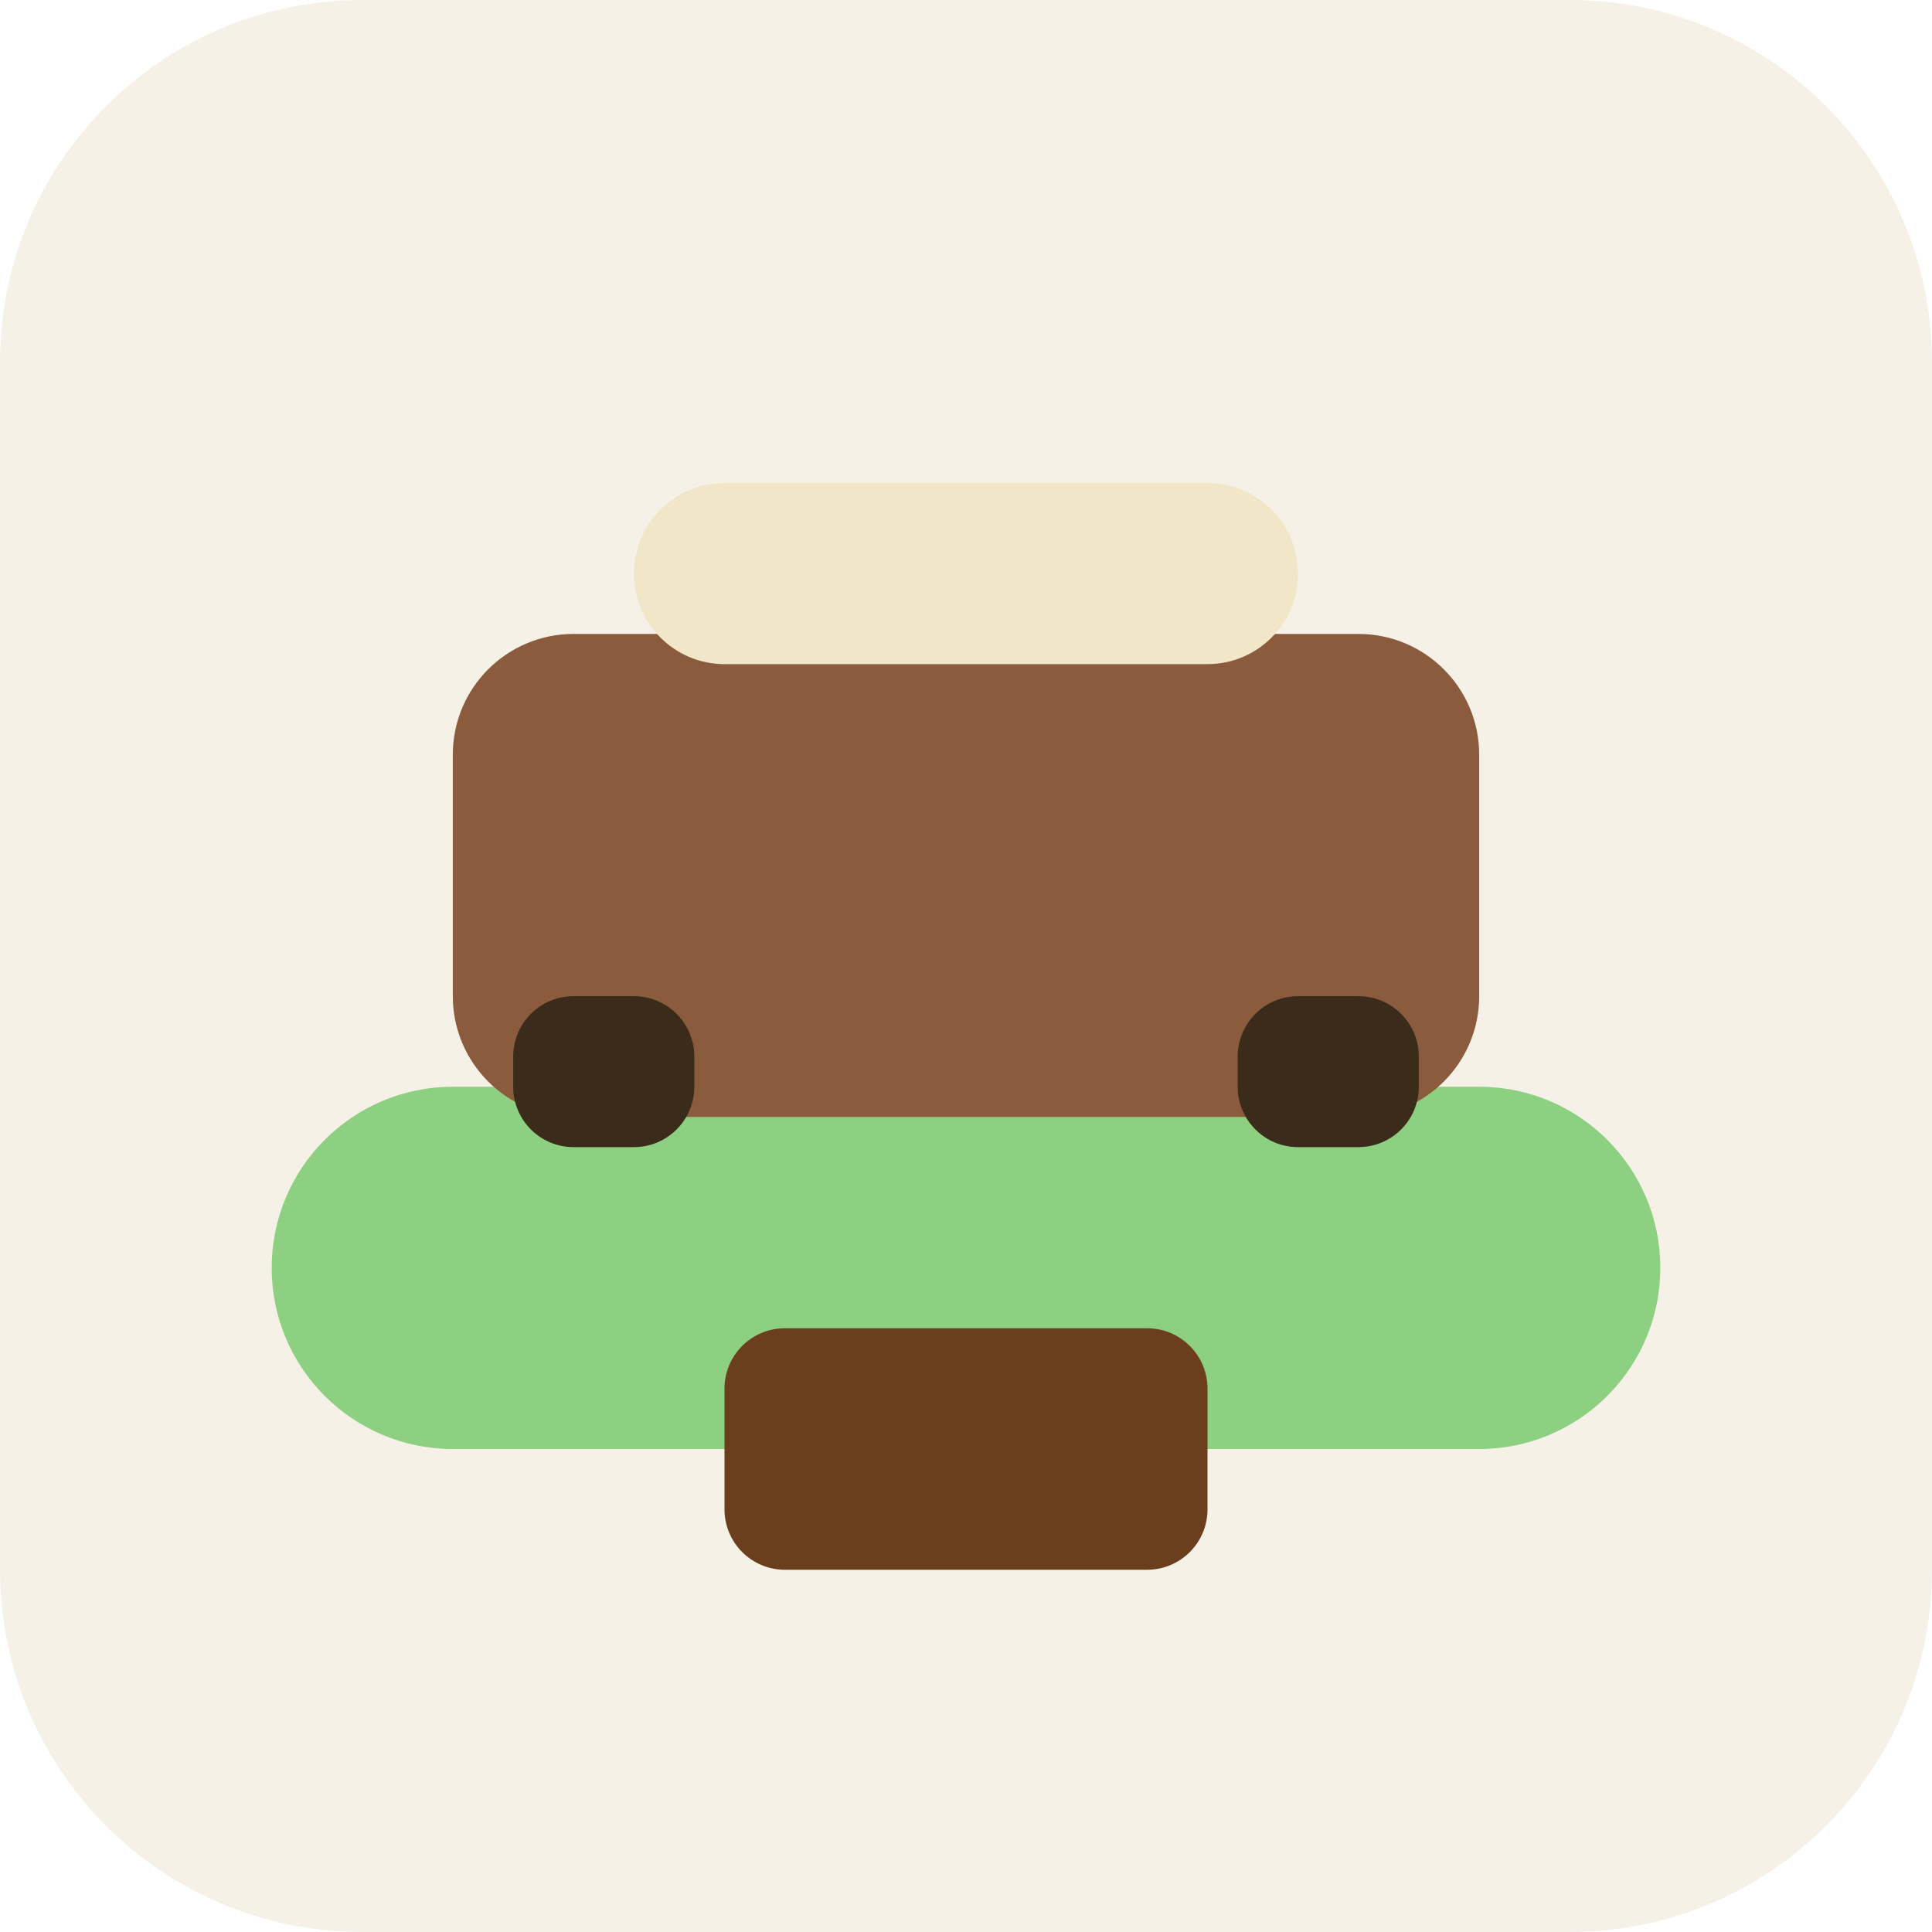
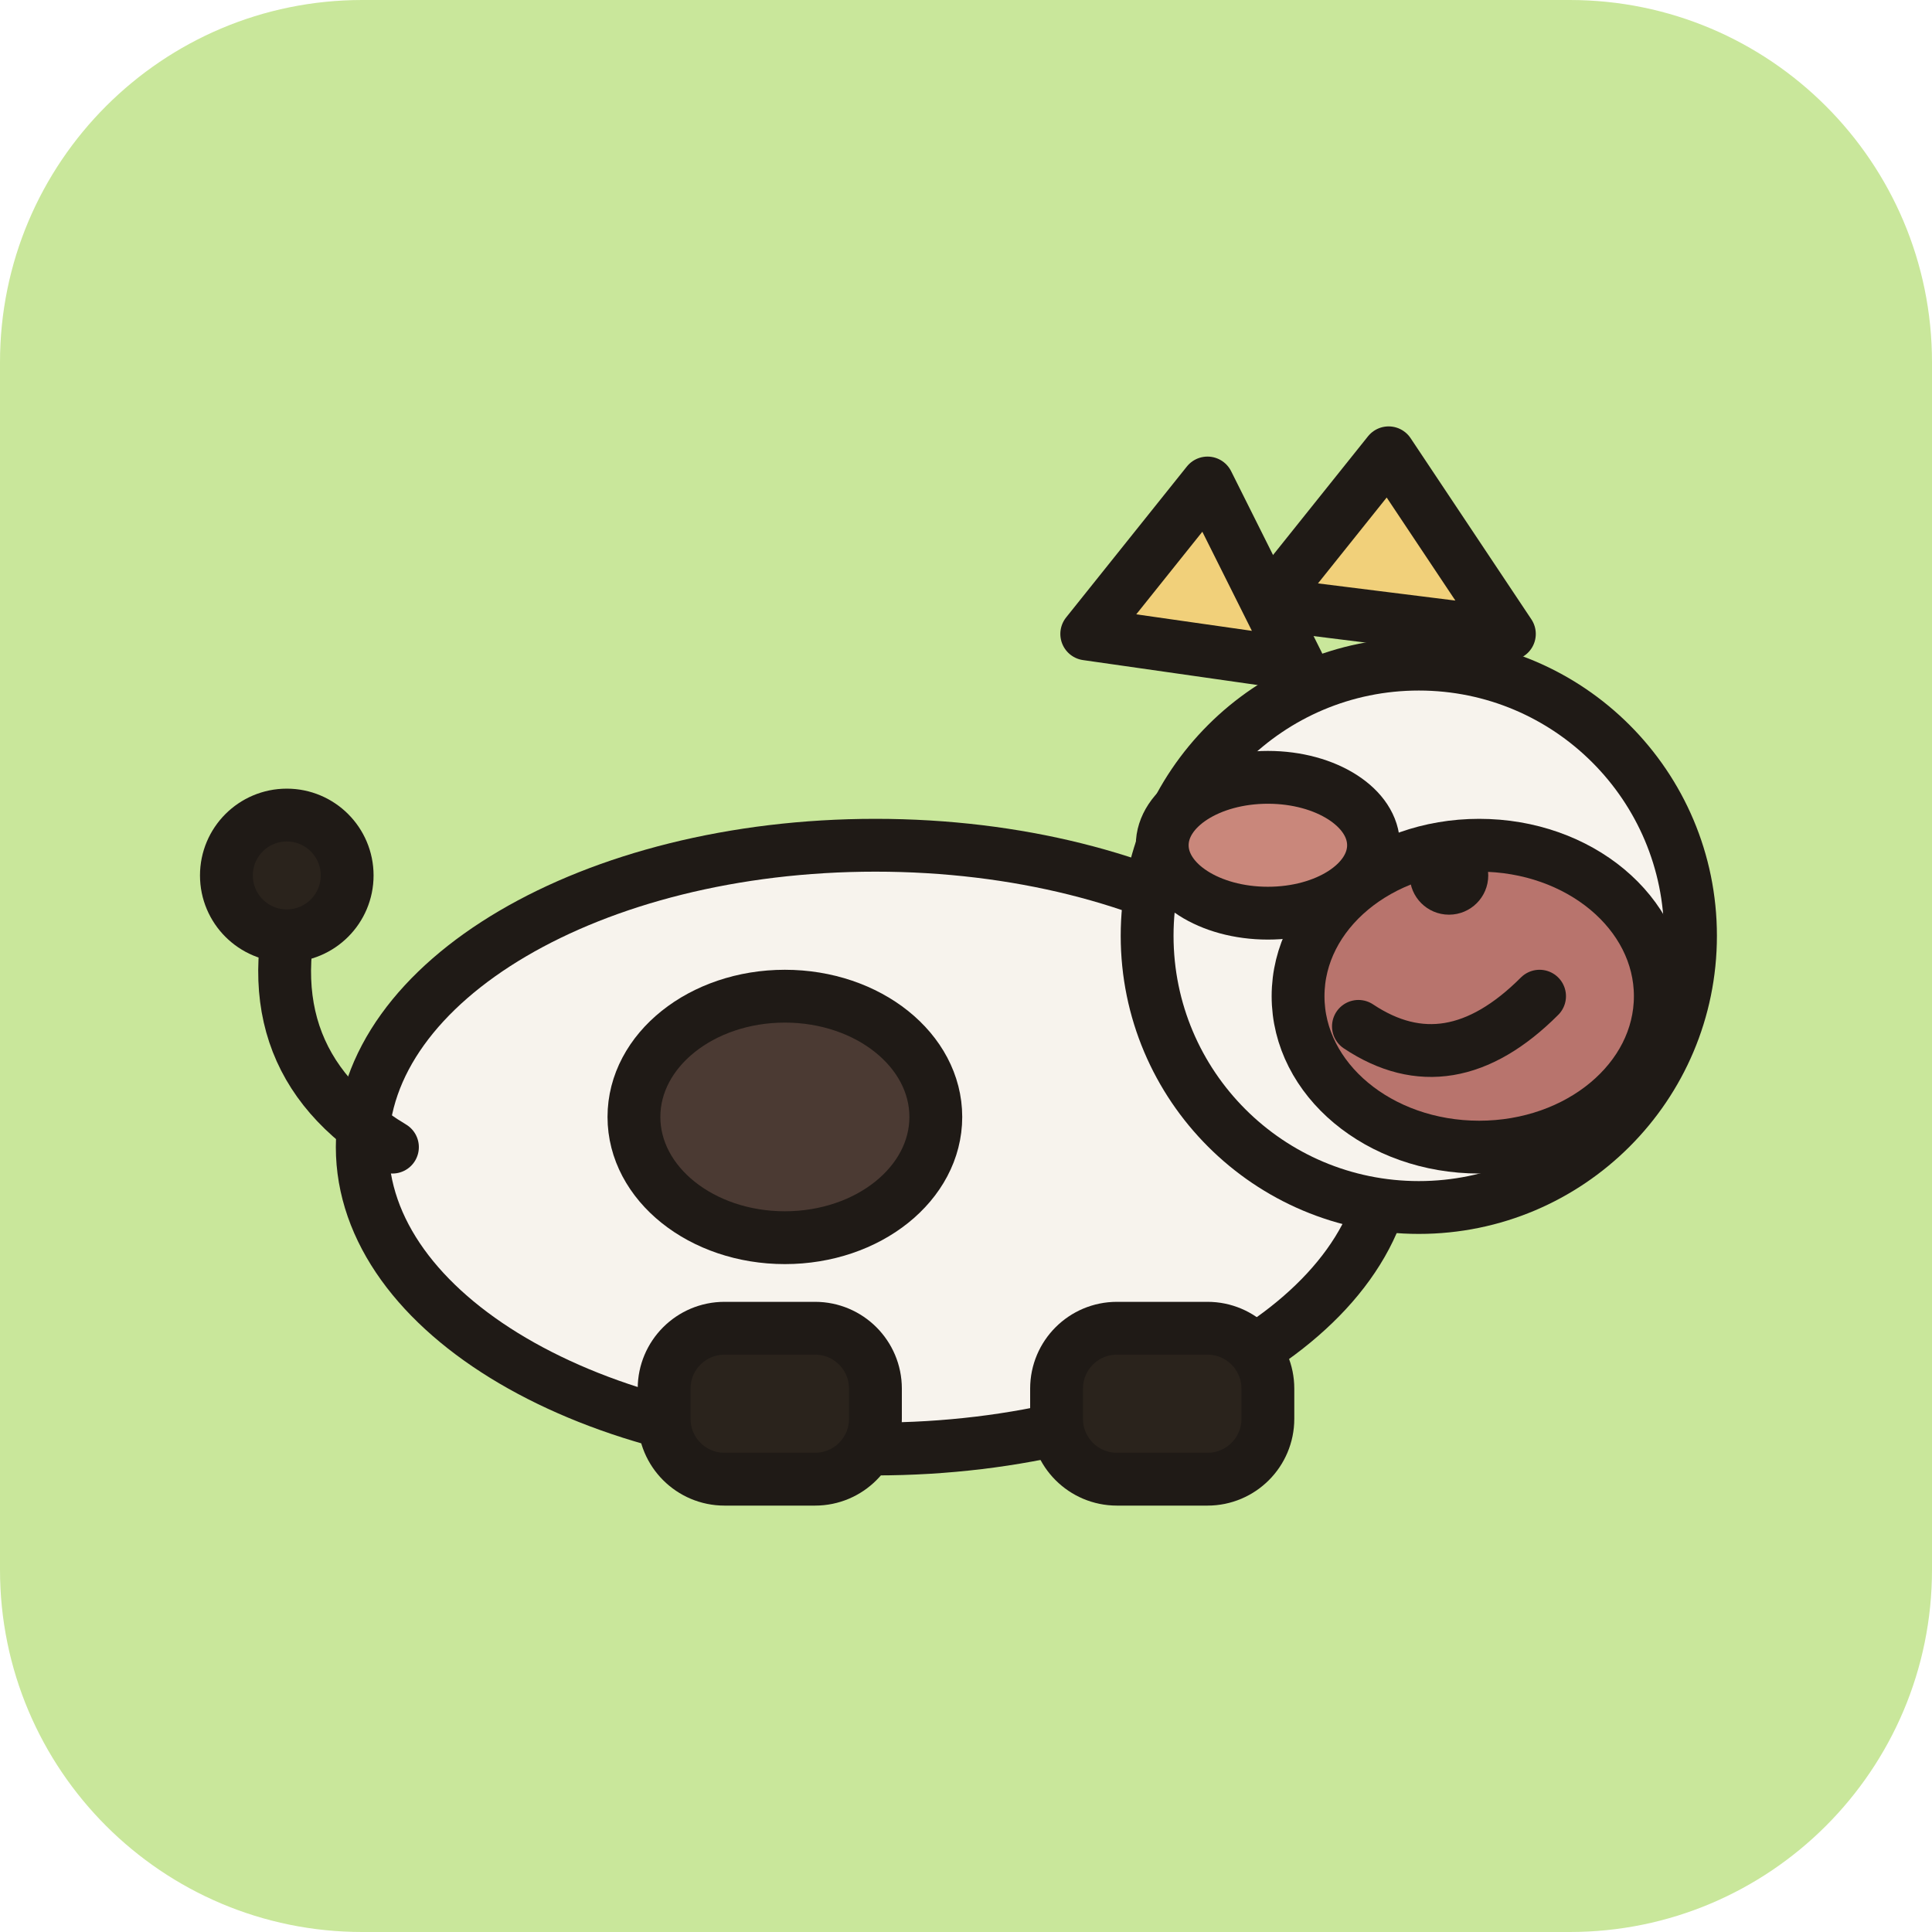
<svg xmlns="http://www.w3.org/2000/svg" viewBox="0 0 128 128" role="img" aria-label="Catch a Cow">
-   <rect width="128" height="128" rx="24" fill="#f5f1e7" />
-   <rect x="18" y="72" width="92" height="24" rx="12" fill="#8ed081" />
-   <rect x="30" y="42" width="68" height="32" rx="8" fill="#8a5c3d" />
-   <rect x="42" y="32" width="44" height="12" rx="6" fill="#f2e6c9" />
-   <rect x="34" y="66" width="12" height="10" rx="4" fill="#3a2b1a" />
-   <rect x="82" y="66" width="12" height="10" rx="4" fill="#3a2b1a" />
-   <rect x="48" y="88" width="32" height="16" rx="4" fill="#6b3f1d" />
+   <rect width="128" height="128" rx="24" fill="#c9e79b" />
+   <g stroke="#1f1a16" stroke-width="3.5" stroke-linecap="round" stroke-linejoin="round">
+     <ellipse cx="58" cy="76" rx="34" ry="20" fill="#f7f3ed" />
+     <circle cx="94" cy="62" r="18" fill="#f7f3ed" />
+     <ellipse cx="52" cy="74" rx="10" ry="8" fill="#4b3a33" />
+     <ellipse cx="98" cy="66" rx="12" ry="10" fill="#b8746d" />
+     <ellipse cx="84" cy="56" rx="7" ry="4.5" fill="#c9877b" />
+     <path d="M84 40 L92 30 L100 42 Z" fill="#f1d07a" />
+     <path d="M72 42 L80 32 L86 44 Z" fill="#f1d07a" />
+     <circle cx="96" cy="58" r="2.6" fill="#1f1a16" stroke="none" />
+     <path d="M90 68 Q96 72 102 66" fill="none" />
+     <rect x="44" y="88" width="14" height="10" rx="4" fill="#2a231c" />
+     <rect x="70" y="88" width="14" height="10" rx="4" fill="#2a231c" />
+     <path d="M26 76 Q16 70 20 58" fill="none" />
+     <circle cx="19" cy="58" r="4" fill="#2a231c" />
+   </g>
</svg>
